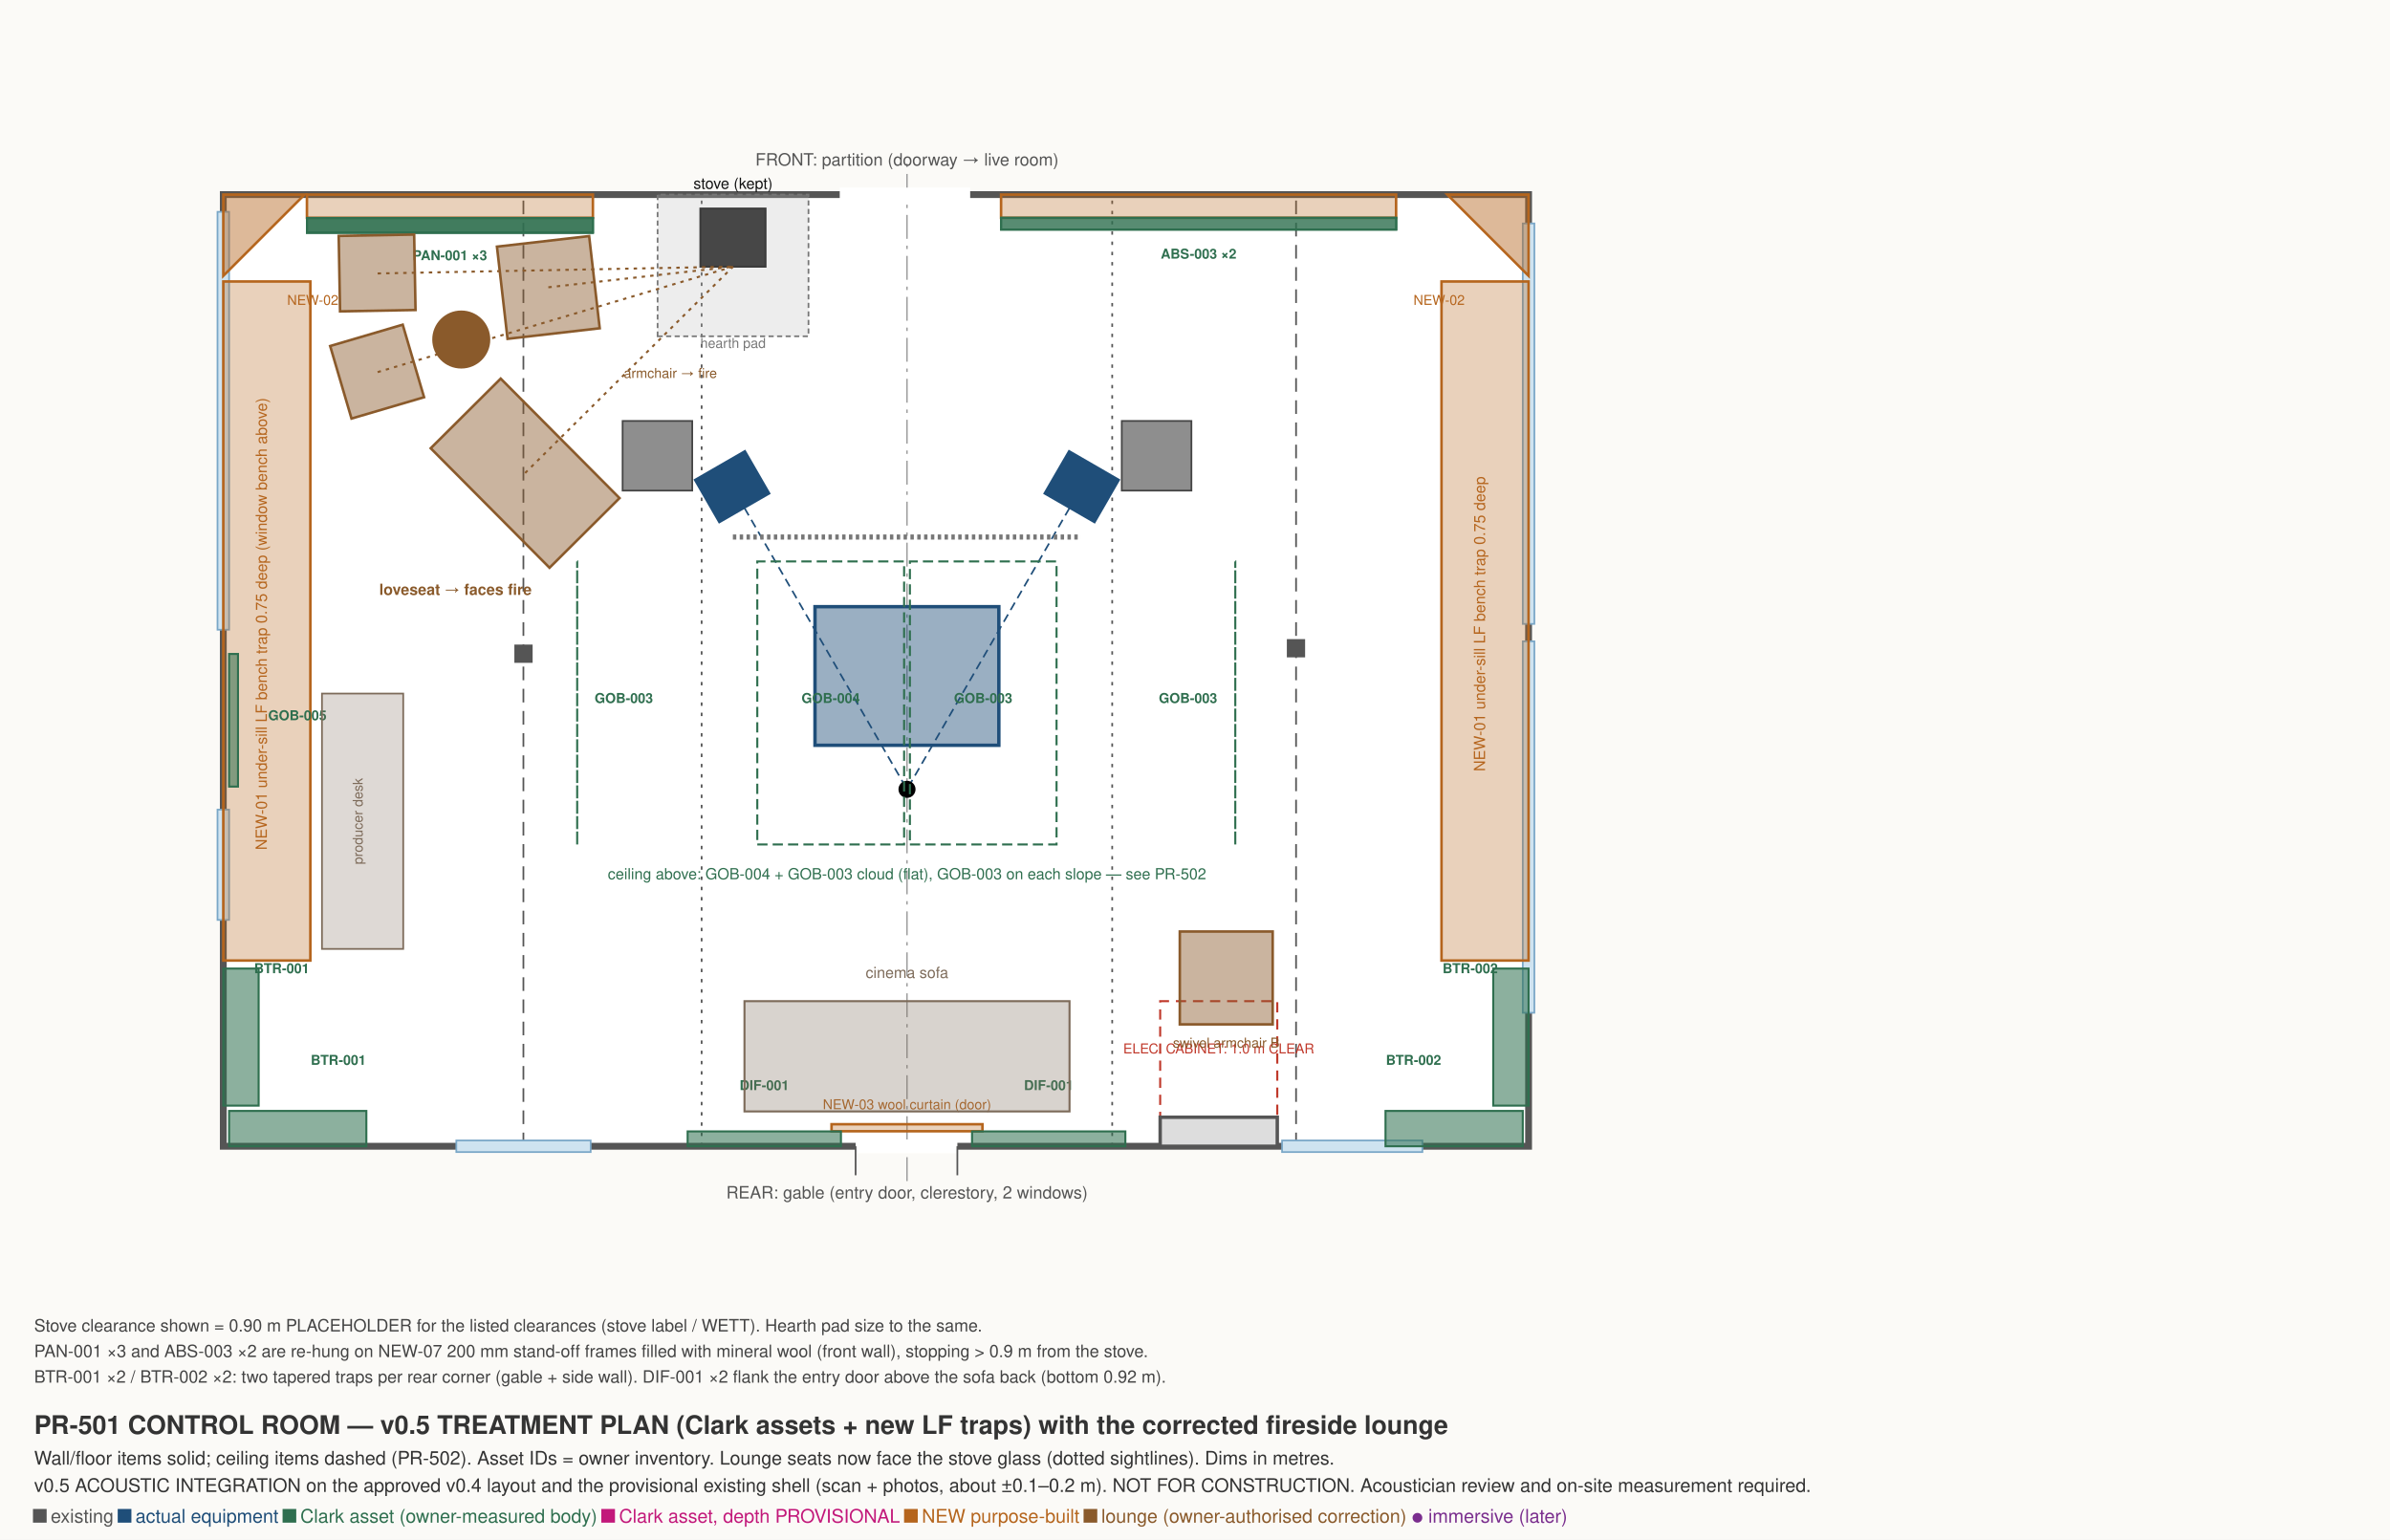
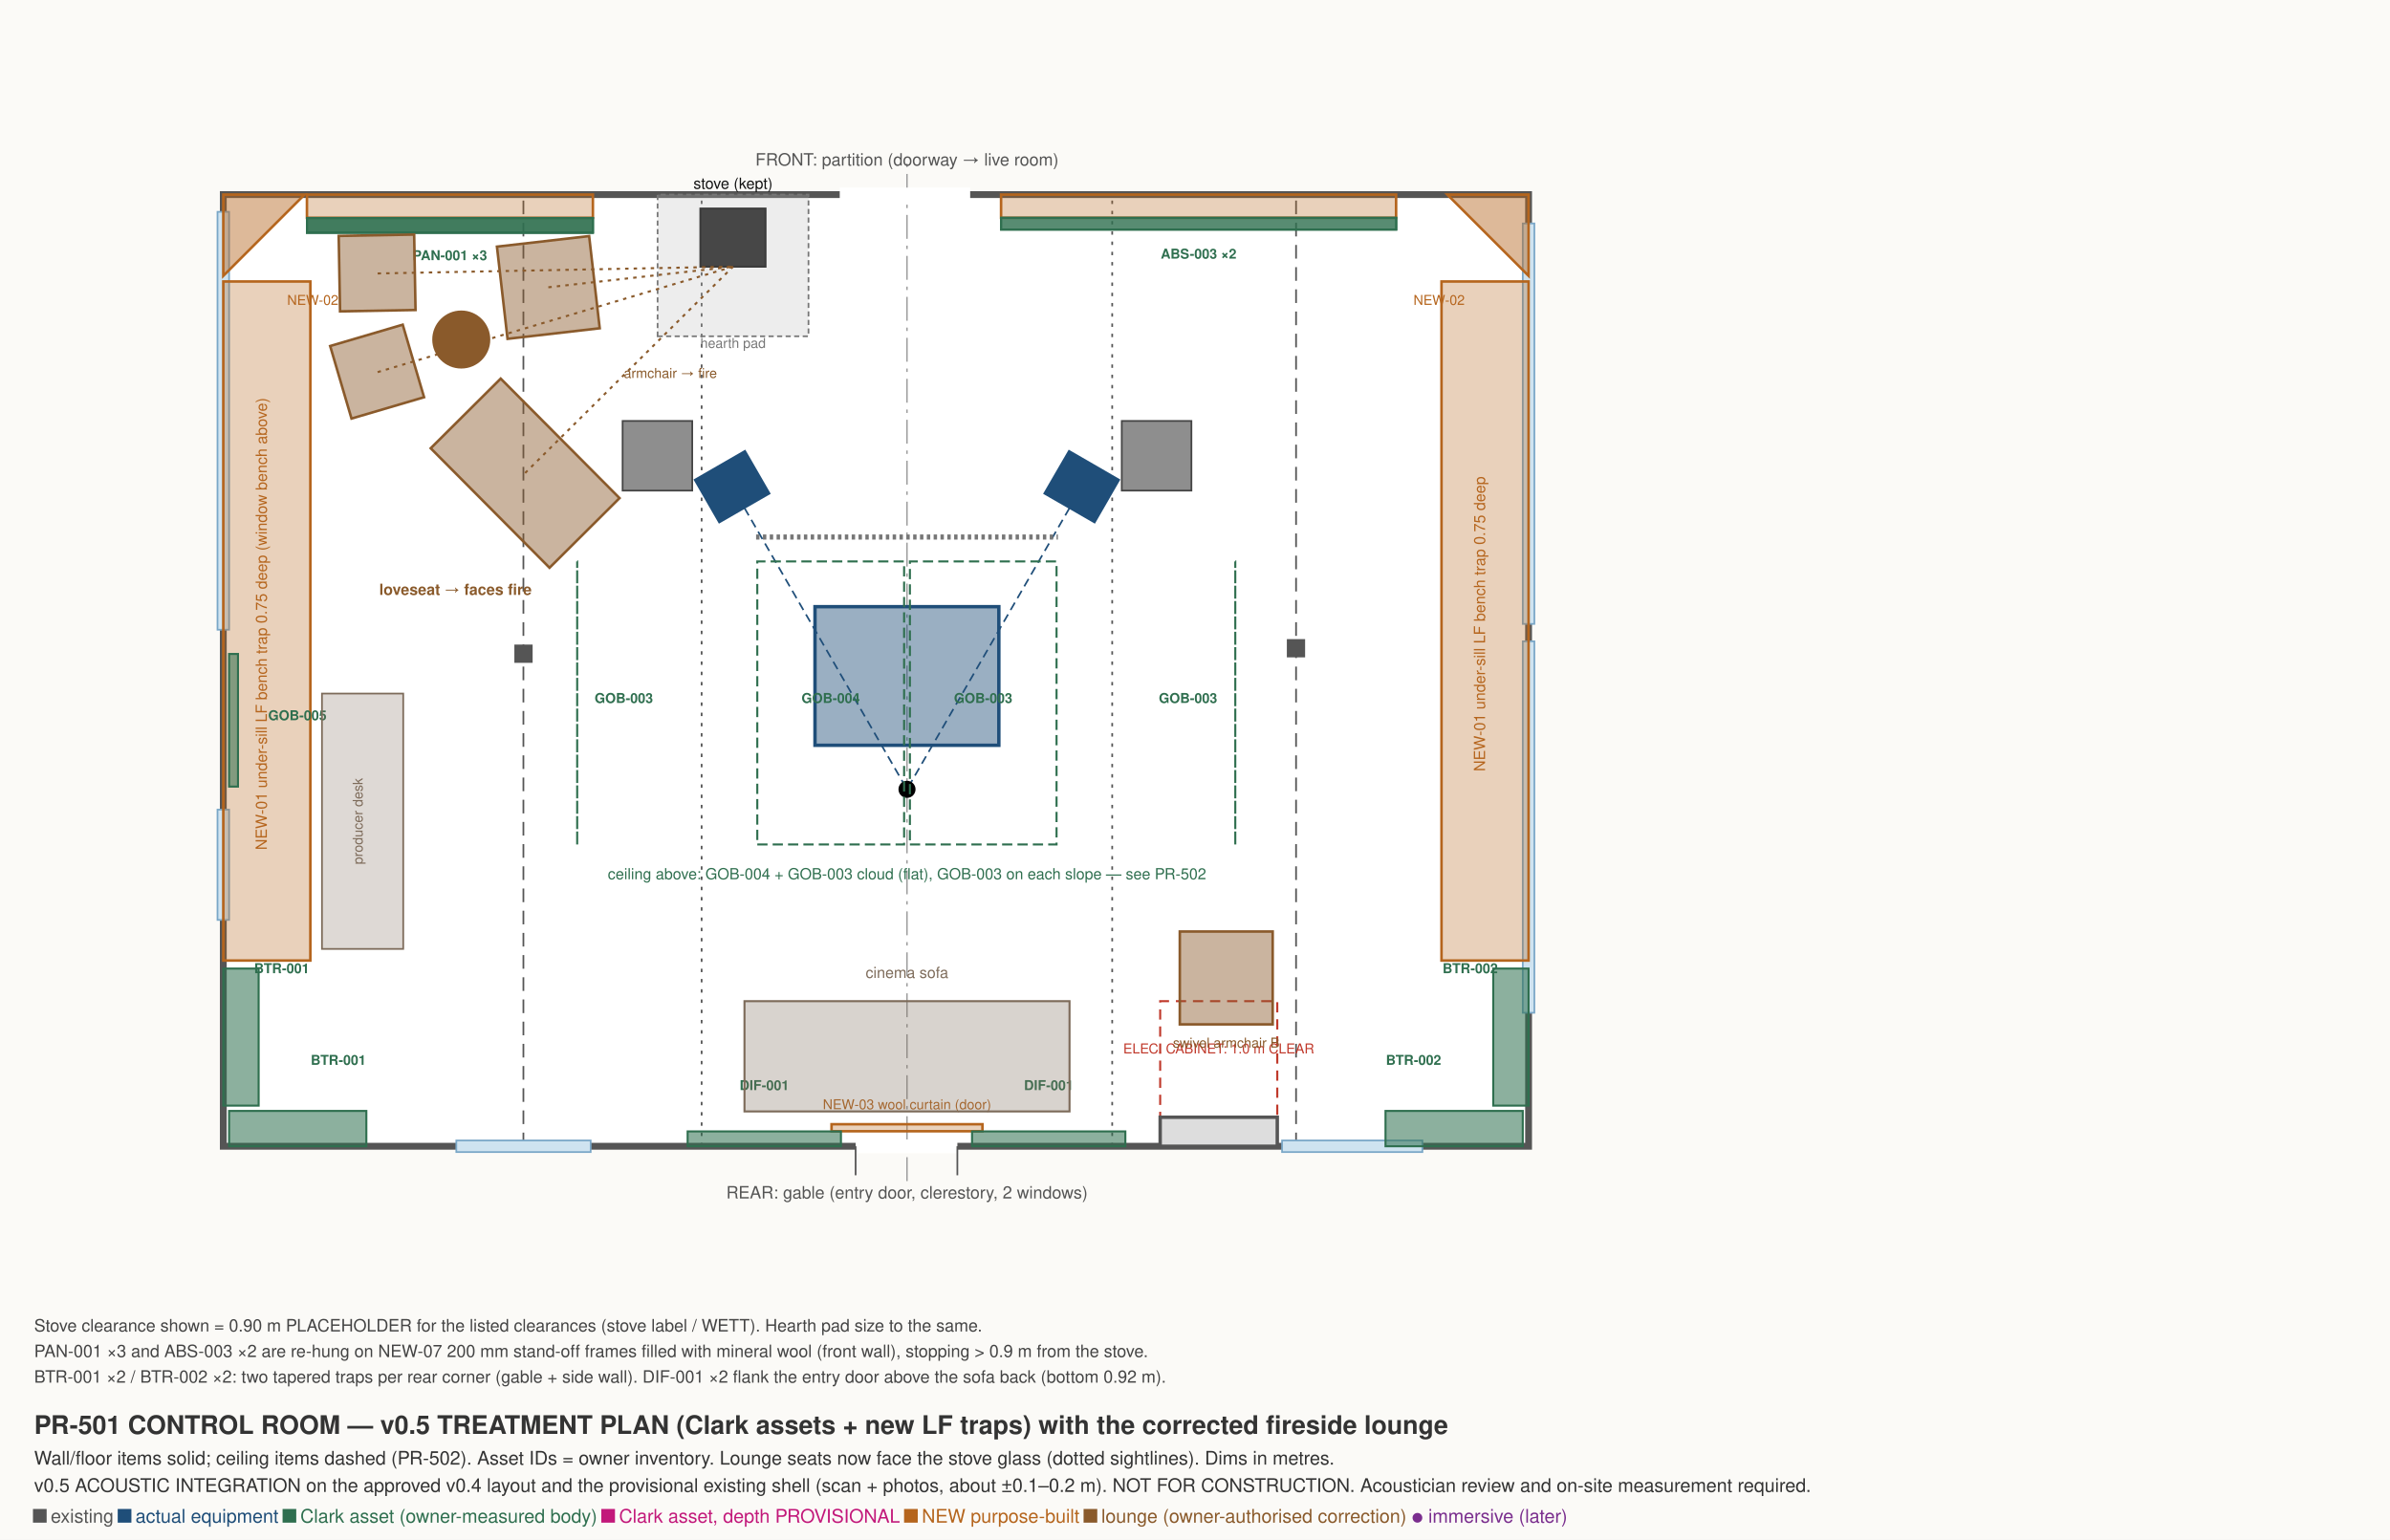
<svg xmlns="http://www.w3.org/2000/svg" width="1400" height="902" viewBox="0 0 1400 902" font-family="Helvetica,Arial,sans-serif">
  <rect width="1400" height="902" fill="#fbfaf7" />
  <polygon points="130.8,671.5 895.4,671.5 895.4,114.0 130.8,114.0" fill="#fff" fill-opacity="1" stroke="#555" stroke-width="4" />
  <line x1="306.6" y1="671.5" x2="306.6" y2="114.0" stroke="#555" stroke-width="1" stroke-opacity="1" stroke-dasharray="8 5" />
  <line x1="759.2" y1="671.5" x2="759.2" y2="114.0" stroke="#555" stroke-width="1" stroke-opacity="1" stroke-dasharray="8 5" />
  <line x1="411.0" y1="671.5" x2="411.0" y2="114.0" stroke="#555" stroke-width="1" stroke-opacity="1" stroke-dasharray="2 4" />
  <line x1="651.5" y1="671.5" x2="651.5" y2="114.0" stroke="#555" stroke-width="1" stroke-opacity="1" stroke-dasharray="2 4" />
  <polygon points="301.9,387.7 311.4,387.7 311.4,378.2 301.9,378.2" fill="#555" fill-opacity="1" stroke="#555" stroke-width="1.2" />
  <polygon points="754.4,384.5 763.9,384.5 763.9,375.0 754.4,375.0" fill="#555" fill-opacity="1" stroke="#555" stroke-width="1.2" />
  <line x1="531.3" y1="691.9" x2="531.3" y2="93.6" stroke="#999" stroke-width="0.8" stroke-opacity="1" stroke-dasharray="14 4 2 4" />
  <polygon points="501.2,675.6 560.8,675.6 560.8,667.5 501.2,667.5" fill="#fff" fill-opacity="1" stroke="#fff" stroke-width="0" />
  <line x1="501.2" y1="671.5" x2="501.2" y2="688.5" stroke="#555" stroke-width="1" stroke-opacity="1" />
  <line x1="560.8" y1="671.5" x2="560.8" y2="688.5" stroke="#555" stroke-width="1" stroke-opacity="1" />
  <polygon points="679.6,654.5 748.2,654.5 748.2,586.5 679.6,586.5" fill="none" fill-opacity="1" stroke="#c0392b" stroke-width="1.2" stroke-dasharray="6 4" />
  <polygon points="679.6,671.5 748.2,671.5 748.2,654.5 679.6,654.5" fill="#ddd" fill-opacity="1" stroke="#555" stroke-width="2" />
  <text x="713.9" y="617.1" font-size="8" text-anchor="middle" fill="#c0392b" font-weight="normal">ELEC. CABINET: 1.0 m CLEAR</text>
  <polygon points="491.9,118.1 568.3,118.1 568.3,109.9 491.9,109.9" fill="#fff" fill-opacity="1" stroke="#fff" stroke-width="0" />
  <polygon points="892.0,593.3 898.8,593.3 898.8,375.7 892.0,375.7" fill="#cfe3f0" fill-opacity="1" stroke="#7aa7c7" stroke-width="1" />
  <polygon points="892.0,365.5 898.8,365.5 898.8,130.9 892.0,130.9" fill="#cfe3f0" fill-opacity="1" stroke="#7aa7c7" stroke-width="1" />
  <polygon points="127.4,538.9 134.2,538.9 134.2,474.3 127.4,474.3" fill="#cfe3f0" fill-opacity="1" stroke="#7aa7c7" stroke-width="1" />
  <polygon points="127.4,368.9 134.2,368.9 134.2,124.1 127.4,124.1" fill="#cfe3f0" fill-opacity="1" stroke="#7aa7c7" stroke-width="1" />
  <polygon points="267.3,674.9 346.0,674.9 346.0,668.1 267.3,668.1" fill="#cfe3f0" fill-opacity="1" stroke="#7aa7c7" stroke-width="1" />
  <polygon points="751.0,674.9 833.2,674.9 833.2,668.1 751.0,668.1" fill="#cfe3f0" fill-opacity="1" stroke="#7aa7c7" stroke-width="1" />
  <polygon points="410.3,156.2 448.4,156.2 448.4,122.2 410.3,122.2" fill="#222" fill-opacity="1" stroke="#111" stroke-width="1.2" />
  <polygon points="385.2,197.0 473.6,197.0 473.6,114.0 385.2,114.0" fill="#bbb" fill-opacity="0.25" stroke="#777" stroke-width="1" stroke-dasharray="3 2" />
  <polygon points="477.4,436.6 585.1,436.6 585.1,355.4 477.4,355.4" fill="#1f4e79" fill-opacity="0.45" stroke="#1f4e79" stroke-width="2" />
  <polygon points="421.3,306.1 450.8,289.1 436.4,264.1 406.9,281.1" fill="#1f4e79" fill-opacity="1" stroke="#1f4e79" stroke-width="1" />
  <line x1="436.1" y1="297.6" x2="531.3" y2="462.4" stroke="#1f4e79" stroke-width="1" stroke-opacity="1" stroke-dasharray="5 3" />
  <polygon points="611.7,289.1 641.2,306.1 655.6,281.1 626.2,264.1" fill="#1f4e79" fill-opacity="1" stroke="#1f4e79" stroke-width="1" />
  <line x1="626.5" y1="297.6" x2="531.3" y2="462.4" stroke="#1f4e79" stroke-width="1" stroke-opacity="1" stroke-dasharray="5 3" />
  <circle cx="531.3" cy="462.4" r="5" fill="#000" stroke="none" stroke-width="1.5" />
  <polygon points="130.8,562.7 181.8,562.7 181.8,164.9 130.8,164.9" fill="#b5651d" fill-opacity="0.3" stroke="#b5651d" stroke-width="1.5" />
  <polygon points="844.4,562.7 895.4,562.7 895.4,164.9 844.4,164.9" fill="#b5651d" fill-opacity="0.3" stroke="#b5651d" stroke-width="1.5" />
  <polygon points="130.8,114.0 178.4,114.0 130.8,161.6" fill="#b5651d" fill-opacity="0.45" stroke="#b5651d" stroke-width="1.5" />
  <polygon points="895.4,114.0 847.8,114.0 895.4,161.6" fill="#b5651d" fill-opacity="0.45" stroke="#b5651d" stroke-width="1.5" />
  <polygon points="487.1,662.7 575.5,662.7 575.5,658.6 487.1,658.6" fill="#b5651d" fill-opacity="0.3" stroke="#b5651d" stroke-width="1.5" />
  <polygon points="586.4,127.6 817.8,127.6 817.8,114.0 586.4,114.0" fill="#b5651d" fill-opacity="0.3" stroke="#b5651d" stroke-width="1.5" />
  <polygon points="179.8,127.6 347.3,127.6 347.3,114.0 179.8,114.0" fill="#b5651d" fill-opacity="0.3" stroke="#b5651d" stroke-width="1.5" />
  <text x="156.3" y="365.5" font-size="9" text-anchor="middle" fill="#b5651d" font-weight="normal" transform="rotate(-90 156.3 365.5)">NEW-01 under-sill LF bench trap 0.75 deep (window bench above)</text>
  <text x="869.9" y="365.5" font-size="9" text-anchor="middle" fill="#b5651d" font-weight="normal" transform="rotate(-90 869.9 365.5)">NEW-01 under-sill LF bench trap 0.75 deep</text>
  <text x="168.2" y="178.6" font-size="8" text-anchor="start" fill="#b5651d" font-weight="normal">NEW-02</text>
  <text x="858.0" y="178.6" font-size="8" text-anchor="end" fill="#b5651d" font-weight="normal">NEW-02</text>
  <text x="531.3" y="649.8" font-size="8" text-anchor="middle" fill="#b5651d" font-weight="normal">NEW-03 wool curtain (door)</text>
  <polygon points="402.8,671.5 492.6,671.5 492.6,662.8 402.8,662.8" fill="#2f6f4f" fill-opacity="0.55" stroke="#2f6f4f" stroke-width="1.2" />
  <polygon points="569.4,671.5 659.2,671.5 659.2,662.8 569.4,662.8" fill="#2f6f4f" fill-opacity="0.55" stroke="#2f6f4f" stroke-width="1.2" />
  <polygon points="134.2,671.5 214.6,671.5 214.6,650.8 134.2,650.8" fill="#2f6f4f" fill-opacity="0.55" stroke="#2f6f4f" stroke-width="1.2" />
  <polygon points="130.8,647.7 151.5,647.7 151.5,567.4 130.8,567.4" fill="#2f6f4f" fill-opacity="0.55" stroke="#2f6f4f" stroke-width="1.2" />
  <polygon points="811.6,671.5 892.0,671.5 892.0,650.8 811.6,650.8" fill="#2f6f4f" fill-opacity="0.55" stroke="#2f6f4f" stroke-width="1.2" />
  <polygon points="874.7,647.7 895.4,647.7 895.4,567.4 874.7,567.4" fill="#2f6f4f" fill-opacity="0.55" stroke="#2f6f4f" stroke-width="1.2" />
  <polygon points="586.4,134.5 817.9,134.5 817.9,127.6 586.4,127.6" fill="#2f6f4f" fill-opacity="0.55" stroke="#2f6f4f" stroke-width="1.2" />
  <polygon points="586.4,134.5 817.9,134.5 817.9,127.6 586.4,127.6" fill="#2f6f4f" fill-opacity="0.55" stroke="#2f6f4f" stroke-width="1.2" />
  <polygon points="179.8,136.3 347.3,136.3 347.3,127.7 179.8,127.7" fill="#2f6f4f" fill-opacity="0.55" stroke="#2f6f4f" stroke-width="1.2" />
  <polygon points="179.8,136.3 347.3,136.3 347.3,127.7 179.8,127.7" fill="#2f6f4f" fill-opacity="0.55" stroke="#2f6f4f" stroke-width="1.2" />
  <polygon points="179.8,136.3 347.3,136.3 347.3,127.7 179.8,127.7" fill="#2f6f4f" fill-opacity="0.55" stroke="#2f6f4f" stroke-width="1.2" />
  <polygon points="134.2,460.8 139.4,460.8 139.4,383.1 134.2,383.1" fill="#2f6f4f" fill-opacity="0.55" stroke="#2f6f4f" stroke-width="1.2" />
  <polygon points="443.6,494.7 529.6,494.7 529.6,328.9 443.6,328.9" fill="none" fill-opacity="0" stroke="#2f6f4f" stroke-width="1.2" stroke-dasharray="6 3" />
  <text x="486.6" y="411.8" font-size="8" text-anchor="middle" fill="#2f6f4f" font-weight="bold">GOB-004</text>
  <polygon points="533.0,494.7 618.9,494.7 618.9,328.9 533.0,328.9" fill="none" fill-opacity="0" stroke="#2f6f4f" stroke-width="1.2" stroke-dasharray="6 3" />
  <text x="575.9" y="411.8" font-size="8" text-anchor="middle" fill="#2f6f4f" font-weight="bold">GOB-003</text>
  <polygon points="338.1,494.7 338.1,328.9" fill="none" fill-opacity="0" stroke="#2f6f4f" stroke-width="1.2" stroke-dasharray="6 3" />
  <text x="365.4" y="411.8" font-size="8" text-anchor="middle" fill="#2f6f4f" font-weight="bold">GOB-003</text>
  <polygon points="723.6,494.7 723.6,328.9" fill="none" fill-opacity="0" stroke="#2f6f4f" stroke-width="1.2" stroke-dasharray="6 3" />
  <text x="695.9" y="411.8" font-size="8" text-anchor="middle" fill="#2f6f4f" font-weight="bold">GOB-003</text>
  <text x="447.7" y="638.6" font-size="8" text-anchor="middle" fill="#2f6f4f" font-weight="bold">DIF-001</text>
  <text x="614.3" y="638.6" font-size="8" text-anchor="middle" fill="#2f6f4f" font-weight="bold">DIF-001</text>
  <text x="198.2" y="623.8" font-size="8" text-anchor="middle" fill="#2f6f4f" font-weight="bold">BTR-001</text>
  <text x="165.0" y="570.1" font-size="8" text-anchor="middle" fill="#2f6f4f" font-weight="bold">BTR-001</text>
  <text x="828.0" y="623.8" font-size="8" text-anchor="middle" fill="#2f6f4f" font-weight="bold">BTR-002</text>
  <text x="861.2" y="570.1" font-size="8" text-anchor="middle" fill="#2f6f4f" font-weight="bold">BTR-002</text>
  <text x="702.1" y="151.5" font-size="8" text-anchor="middle" fill="#2f6f4f" font-weight="bold">ABS-003 ×2</text>
  <text x="263.5" y="152.4" font-size="8" text-anchor="middle" fill="#2f6f4f" font-weight="bold">PAN-001 ×3</text>
  <text x="174.2" y="421.9" font-size="8" text-anchor="middle" fill="#2f6f4f" font-weight="bold">GOB-005</text>
  <text x="531.3" y="515.1" font-size="9" text-anchor="middle" fill="#2f6f4f" font-weight="normal">ceiling above: GOB-004 + GOB-003 cloud (flat), GOB-003 on each slope — see PR-502</text>
  <polygon points="252.3,262.6 321.9,332.6 362.9,291.8 293.3,221.8" fill="#8a5a2b" fill-opacity="0.45" stroke="#8a5a2b" stroke-width="1.5" />
  <polygon points="291.1,144.5 297.3,198.5 351.3,192.3 345.1,138.3" fill="#8a5a2b" fill-opacity="0.45" stroke="#8a5a2b" stroke-width="1.5" />
  <circle cx="270.2" cy="198.9" r="17.0" fill="#8a5a2b" stroke="none" stroke-width="1.5" />
  <polygon points="198.4,138.2 199.2,182.4 243.4,181.6 242.6,137.4" fill="#8a5a2b" fill-opacity="0.45" stroke="#8a5a2b" stroke-width="1.5" />
  <polygon points="193.4,202.7 205.9,245.2 248.4,232.7 235.9,190.2" fill="#8a5a2b" fill-opacity="0.45" stroke="#8a5a2b" stroke-width="1.5" />
  <line x1="307.6" y1="277.1" x2="429.4" y2="156.2" stroke="#8a5a2b" stroke-width="1.2" stroke-opacity="1" stroke-dasharray="2 3" />
  <line x1="321.2" y1="168.3" x2="429.4" y2="156.2" stroke="#8a5a2b" stroke-width="1.2" stroke-opacity="1" stroke-dasharray="2 3" />
  <line x1="221.2" y1="160.2" x2="429.4" y2="156.2" stroke="#8a5a2b" stroke-width="1.2" stroke-opacity="1" stroke-dasharray="2 3" />
  <line x1="221.2" y1="218.0" x2="429.4" y2="156.2" stroke="#8a5a2b" stroke-width="1.2" stroke-opacity="1" stroke-dasharray="2 3" />
  <text x="266.8" y="348.5" font-size="9" text-anchor="middle" fill="#8a5a2b" font-weight="bold">loveseat → faces fire</text>
  <text x="365.4" y="221.4" font-size="8" text-anchor="start" fill="#8a5a2b" font-weight="normal">armchair → fire</text>
  <polygon points="691.1,600.1 745.5,600.1 745.5,545.7 691.1,545.7" fill="#8a5a2b" fill-opacity="0.45" stroke="#8a5a2b" stroke-width="1.5" />
  <text x="718.3" y="613.7" font-size="8" text-anchor="middle" fill="#8a5a2b" font-weight="normal">swivel armchair B</text>
  <polygon points="436.1,651.1 626.5,651.1 626.5,586.5 436.1,586.5" fill="#7d6b5a" fill-opacity="0.3" stroke="#7d6b5a" stroke-width="1.2" />
  <text x="531.3" y="572.9" font-size="9" text-anchor="middle" fill="#7d6b5a" font-weight="normal">cinema sofa</text>
  <polygon points="188.6,555.9 236.2,555.9 236.2,406.3 188.6,406.3" fill="#7d6b5a" fill-opacity="0.25" stroke="#7d6b5a" stroke-width="1" />
  <text x="212.4" y="481.1" font-size="8" text-anchor="middle" fill="#7d6b5a" font-weight="normal" transform="rotate(-90 212.4 481.1)">producer desk</text>
  <polygon points="364.7,287.4 405.5,287.4 405.5,246.6 364.7,246.6" fill="#444" fill-opacity="0.6" stroke="#444" stroke-width="1" />
  <polygon points="657.1,287.4 697.9,287.4 697.9,246.6 657.1,246.6" fill="#444" fill-opacity="0.6" stroke="#444" stroke-width="1" />
  <text x="429.4" y="110.6" font-size="9" text-anchor="middle" fill="#111" font-weight="normal">stove (kept)</text>
  <text x="429.4" y="203.8" font-size="8" text-anchor="middle" fill="#777" font-weight="normal">hearth pad</text>
-   <line x1="429.3" y1="314.6" x2="633.3" y2="314.6" stroke="#777" stroke-width="3" stroke-opacity="1" stroke-dasharray="2 2" />
+   <line x1="442.9" y1="314.6" x2="619.7" y2="314.6" stroke="#777" stroke-width="3" stroke-opacity="1" stroke-dasharray="2 2" />
  <text x="531.3" y="97.0" font-size="10" text-anchor="middle" fill="#555" font-weight="normal">FRONT: partition (doorway → live room)</text>
  <text x="531.3" y="702.1" font-size="10" text-anchor="middle" fill="#555" font-weight="normal">REAR: gable (entry door, clerestory, 2 windows)</text>
  <text x="20" y="810" font-size="10" fill="#444">BTR-001 ×2 / BTR-002 ×2: two tapered traps per rear corner (gable + side wall). DIF-001 ×2 flank the entry door above the sofa back (bottom 0.92 m).</text>
  <text x="20" y="795" font-size="10" fill="#444">PAN-001 ×3 and ABS-003 ×2 are re-hung on NEW-07 200 mm stand-off frames filled with mineral wool (front wall), stopping &gt; 0.9 m from the stove.</text>
  <text x="20" y="780" font-size="10" fill="#444">Stove clearance shown = 0.90 m PLACEHOLDER for the listed clearances (stove label / WETT). Hearth pad size to the same.</text>
  <g font-size="11" fill="#333">
    <text x="20" y="840" font-size="15" font-weight="bold">PR-501  CONTROL ROOM — v0.5 TREATMENT PLAN (Clark assets + new LF traps) with the corrected fireside lounge</text>
    <text x="20" y="858">Wall/floor items solid; ceiling items dashed (PR-502). Asset IDs = owner inventory. Lounge seats now face the stove glass (dotted sightlines). Dims in metres.</text>
    <text x="20" y="874">v0.5 ACOUSTIC INTEGRATION on the approved v0.4 layout and the provisional existing shell (scan + photos, about ±0.1–0.2 m). NOT FOR CONSTRUCTION. Acoustician review and on-site measurement required.</text>
    <text x="20" y="892">
      <tspan fill="#555">■ existing</tspan>
      <tspan fill="#1f4e79">■ actual equipment</tspan>
      <tspan fill="#2f6f4f">■ Clark asset (owner-measured body)</tspan>
      <tspan fill="#c2187a">■ Clark asset, depth PROVISIONAL</tspan>
      <tspan fill="#b5651d">■ NEW purpose-built</tspan>
      <tspan fill="#8a5a2b">■ lounge (owner-authorised correction)</tspan>
      <tspan fill="#7a2e8e">● immersive (later)</tspan>
    </text>
  </g>
</svg>
